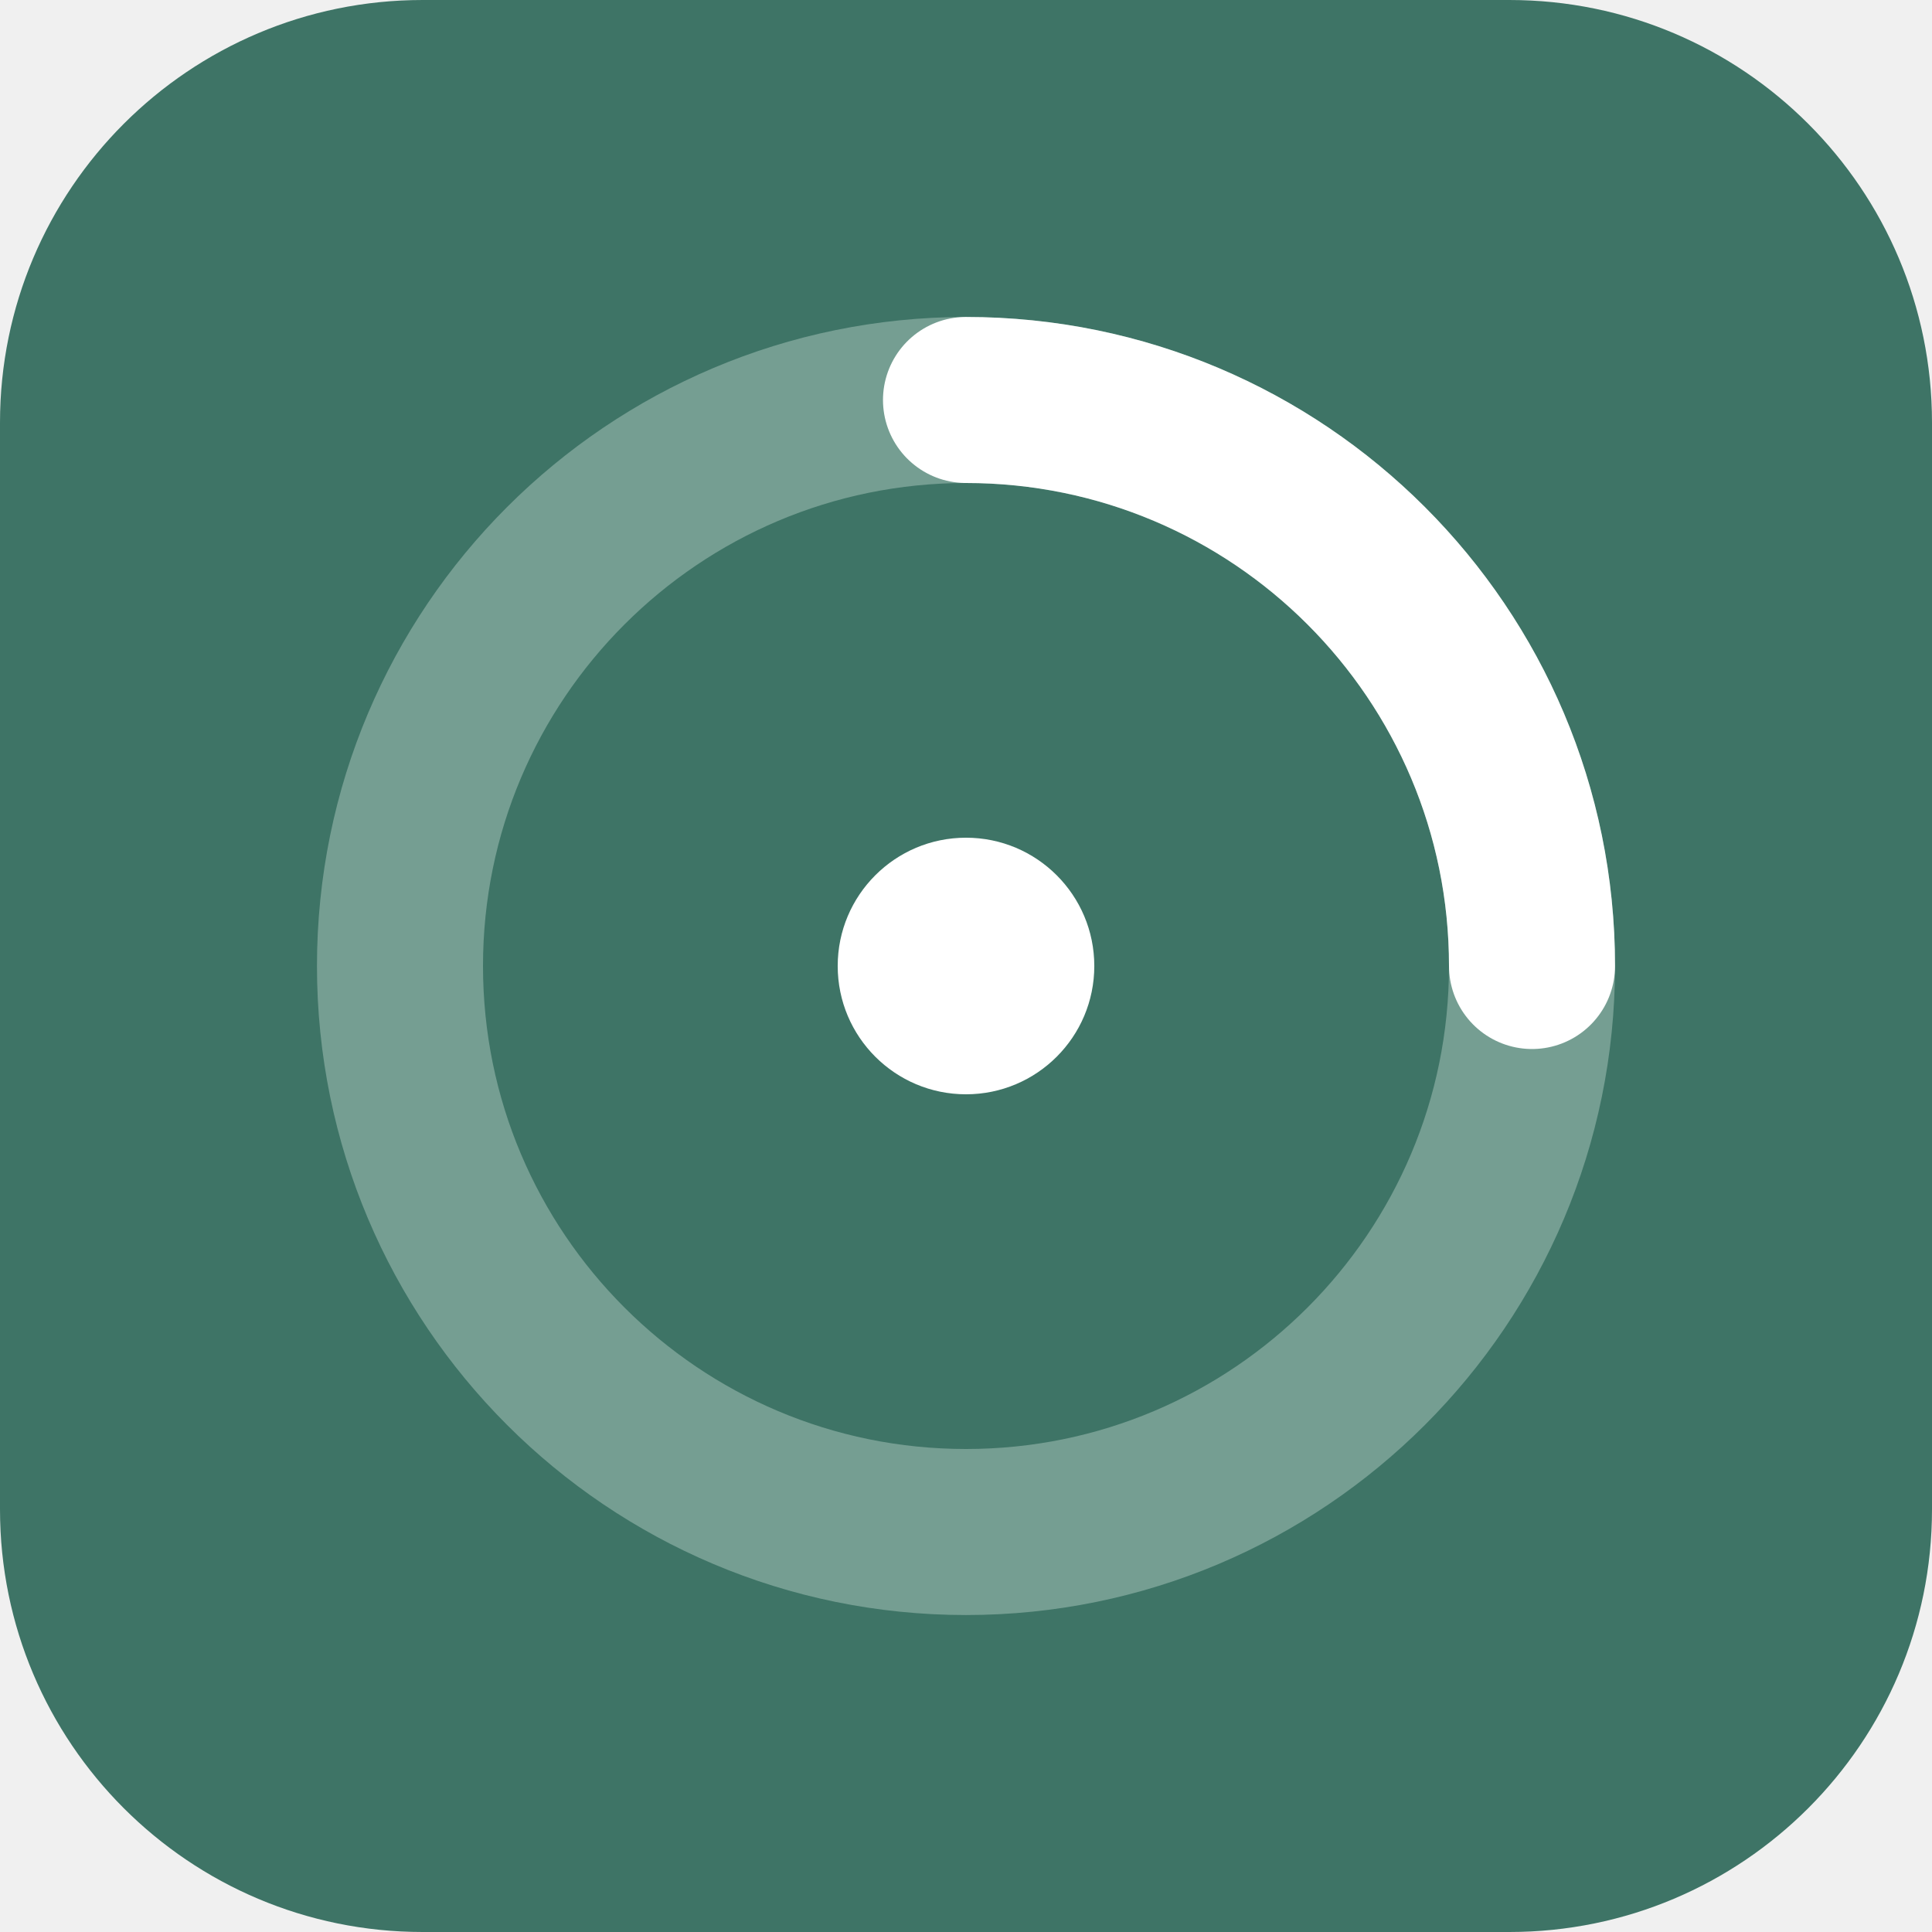
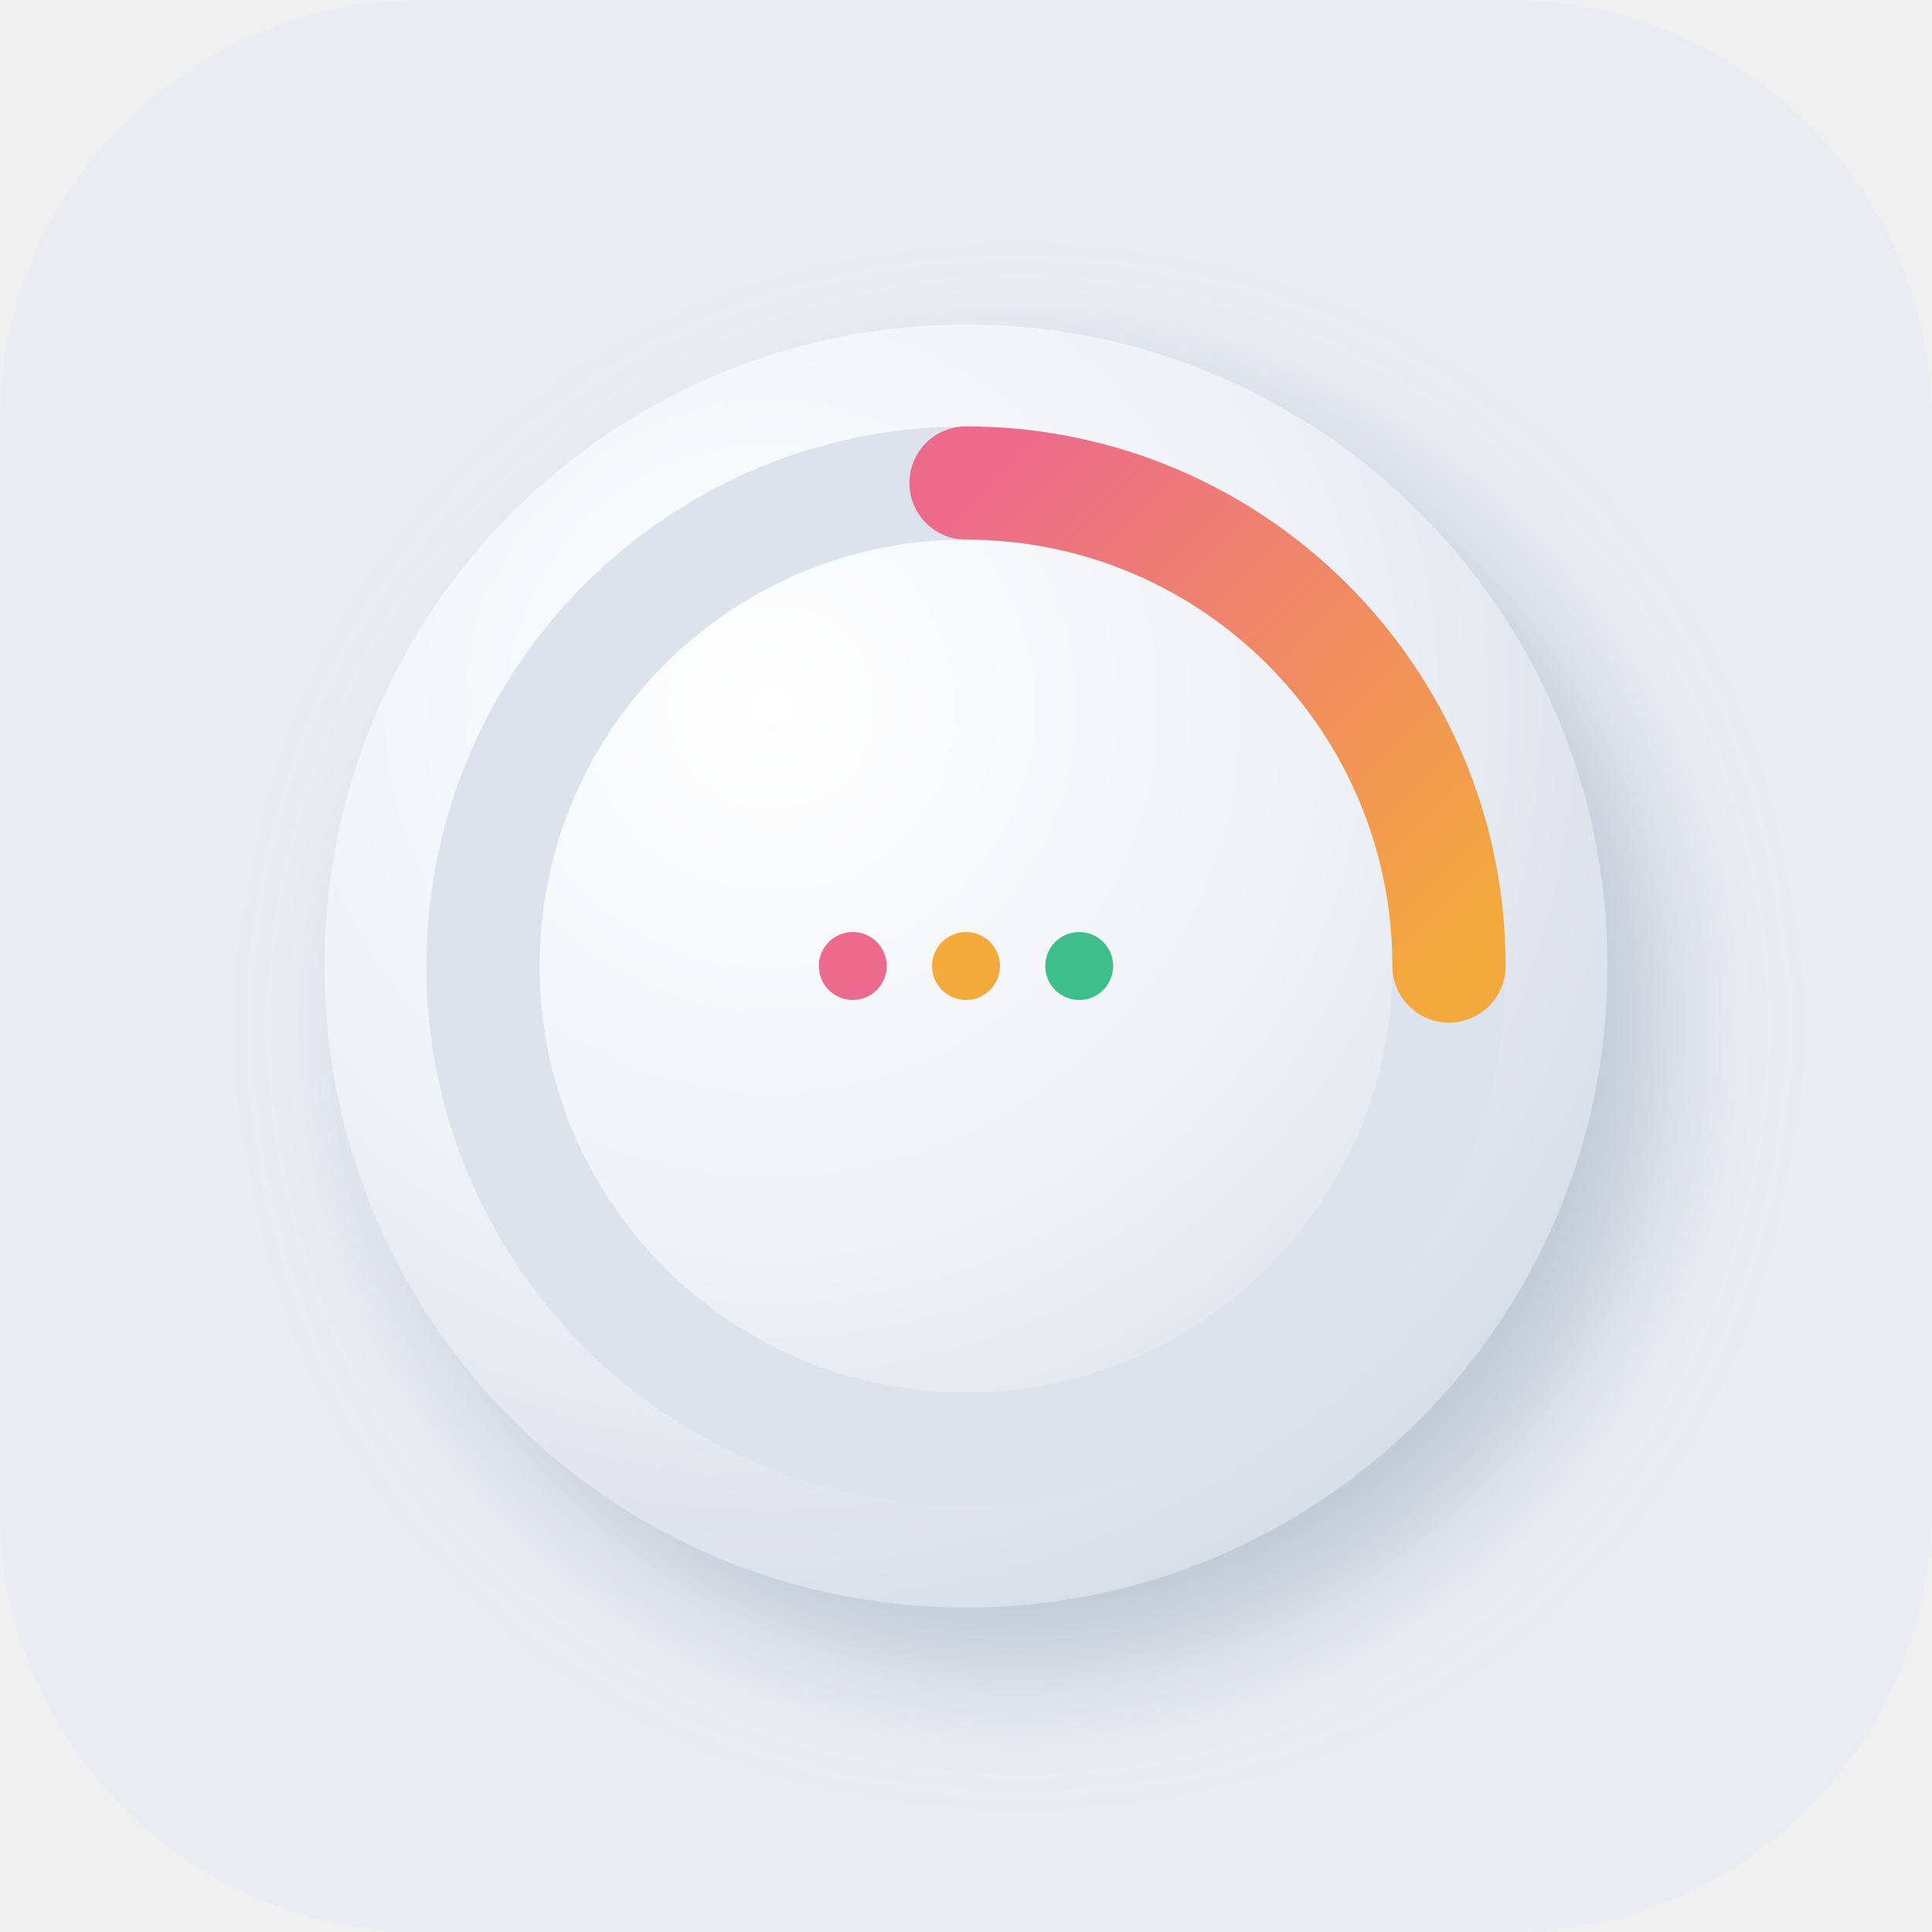
<svg xmlns="http://www.w3.org/2000/svg" viewBox="0 0 512 512">
-   <rect width="512" height="512" rx="112" fill="#3E7466" />
-   <circle cx="256" cy="256" r="150" fill="none" stroke="#DCEAE4" stroke-opacity=".35" stroke-width="44" />
-   <path d="M256 106 A150 150 0 0 1 406 256" fill="none" stroke="#FFFFFF" stroke-width="44" stroke-linecap="round" />
-   <circle cx="256" cy="256" r="34" fill="#FFFFFF" />
+   <defs>
+     <linearGradient id="g" x1="0" y1="0" x2="1" y2="1">
+       <stop offset="0" stop-color="#EC6A8C" />
+       <stop offset="1" stop-color="#F3A93C" />
+     </linearGradient>
+     <radialGradient id="clay" cx=".35" cy=".3" r=".8">
+       <stop offset="0" stop-color="#FFFFFF" />
+       <stop offset=".55" stop-color="#EEF1F6" />
+       <stop offset="1" stop-color="#D3DAE5" />
+     </radialGradient>
+     <filter id="s" x="-20%" y="-20%" width="140%" height="140%">
+       <feDropShadow dx="14" dy="16" stdDeviation="16" flood-color="#9AA8BE" flood-opacity=".55" />
+     </filter>
+   </defs>
+   <rect width="512" height="512" rx="112" fill="#E9EDF3" />
+   <circle cx="256" cy="256" r="170" fill="url(#clay)" filter="url(#s)" />
+   <circle cx="256" cy="256" r="128" fill="none" stroke="#DDE3EC" stroke-width="30" />
+   <path d="M256 128 A128 128 0 0 1 384 256" fill="none" stroke="url(#g)" stroke-width="30" stroke-linecap="round" />
+   <circle cx="226" cy="256" r="9" fill="#EC6A8C" />
+   <circle cx="256" cy="256" r="9" fill="#F3A93C" />
+   <circle cx="286" cy="256" r="9" fill="#3DBE8B" />
</svg>
